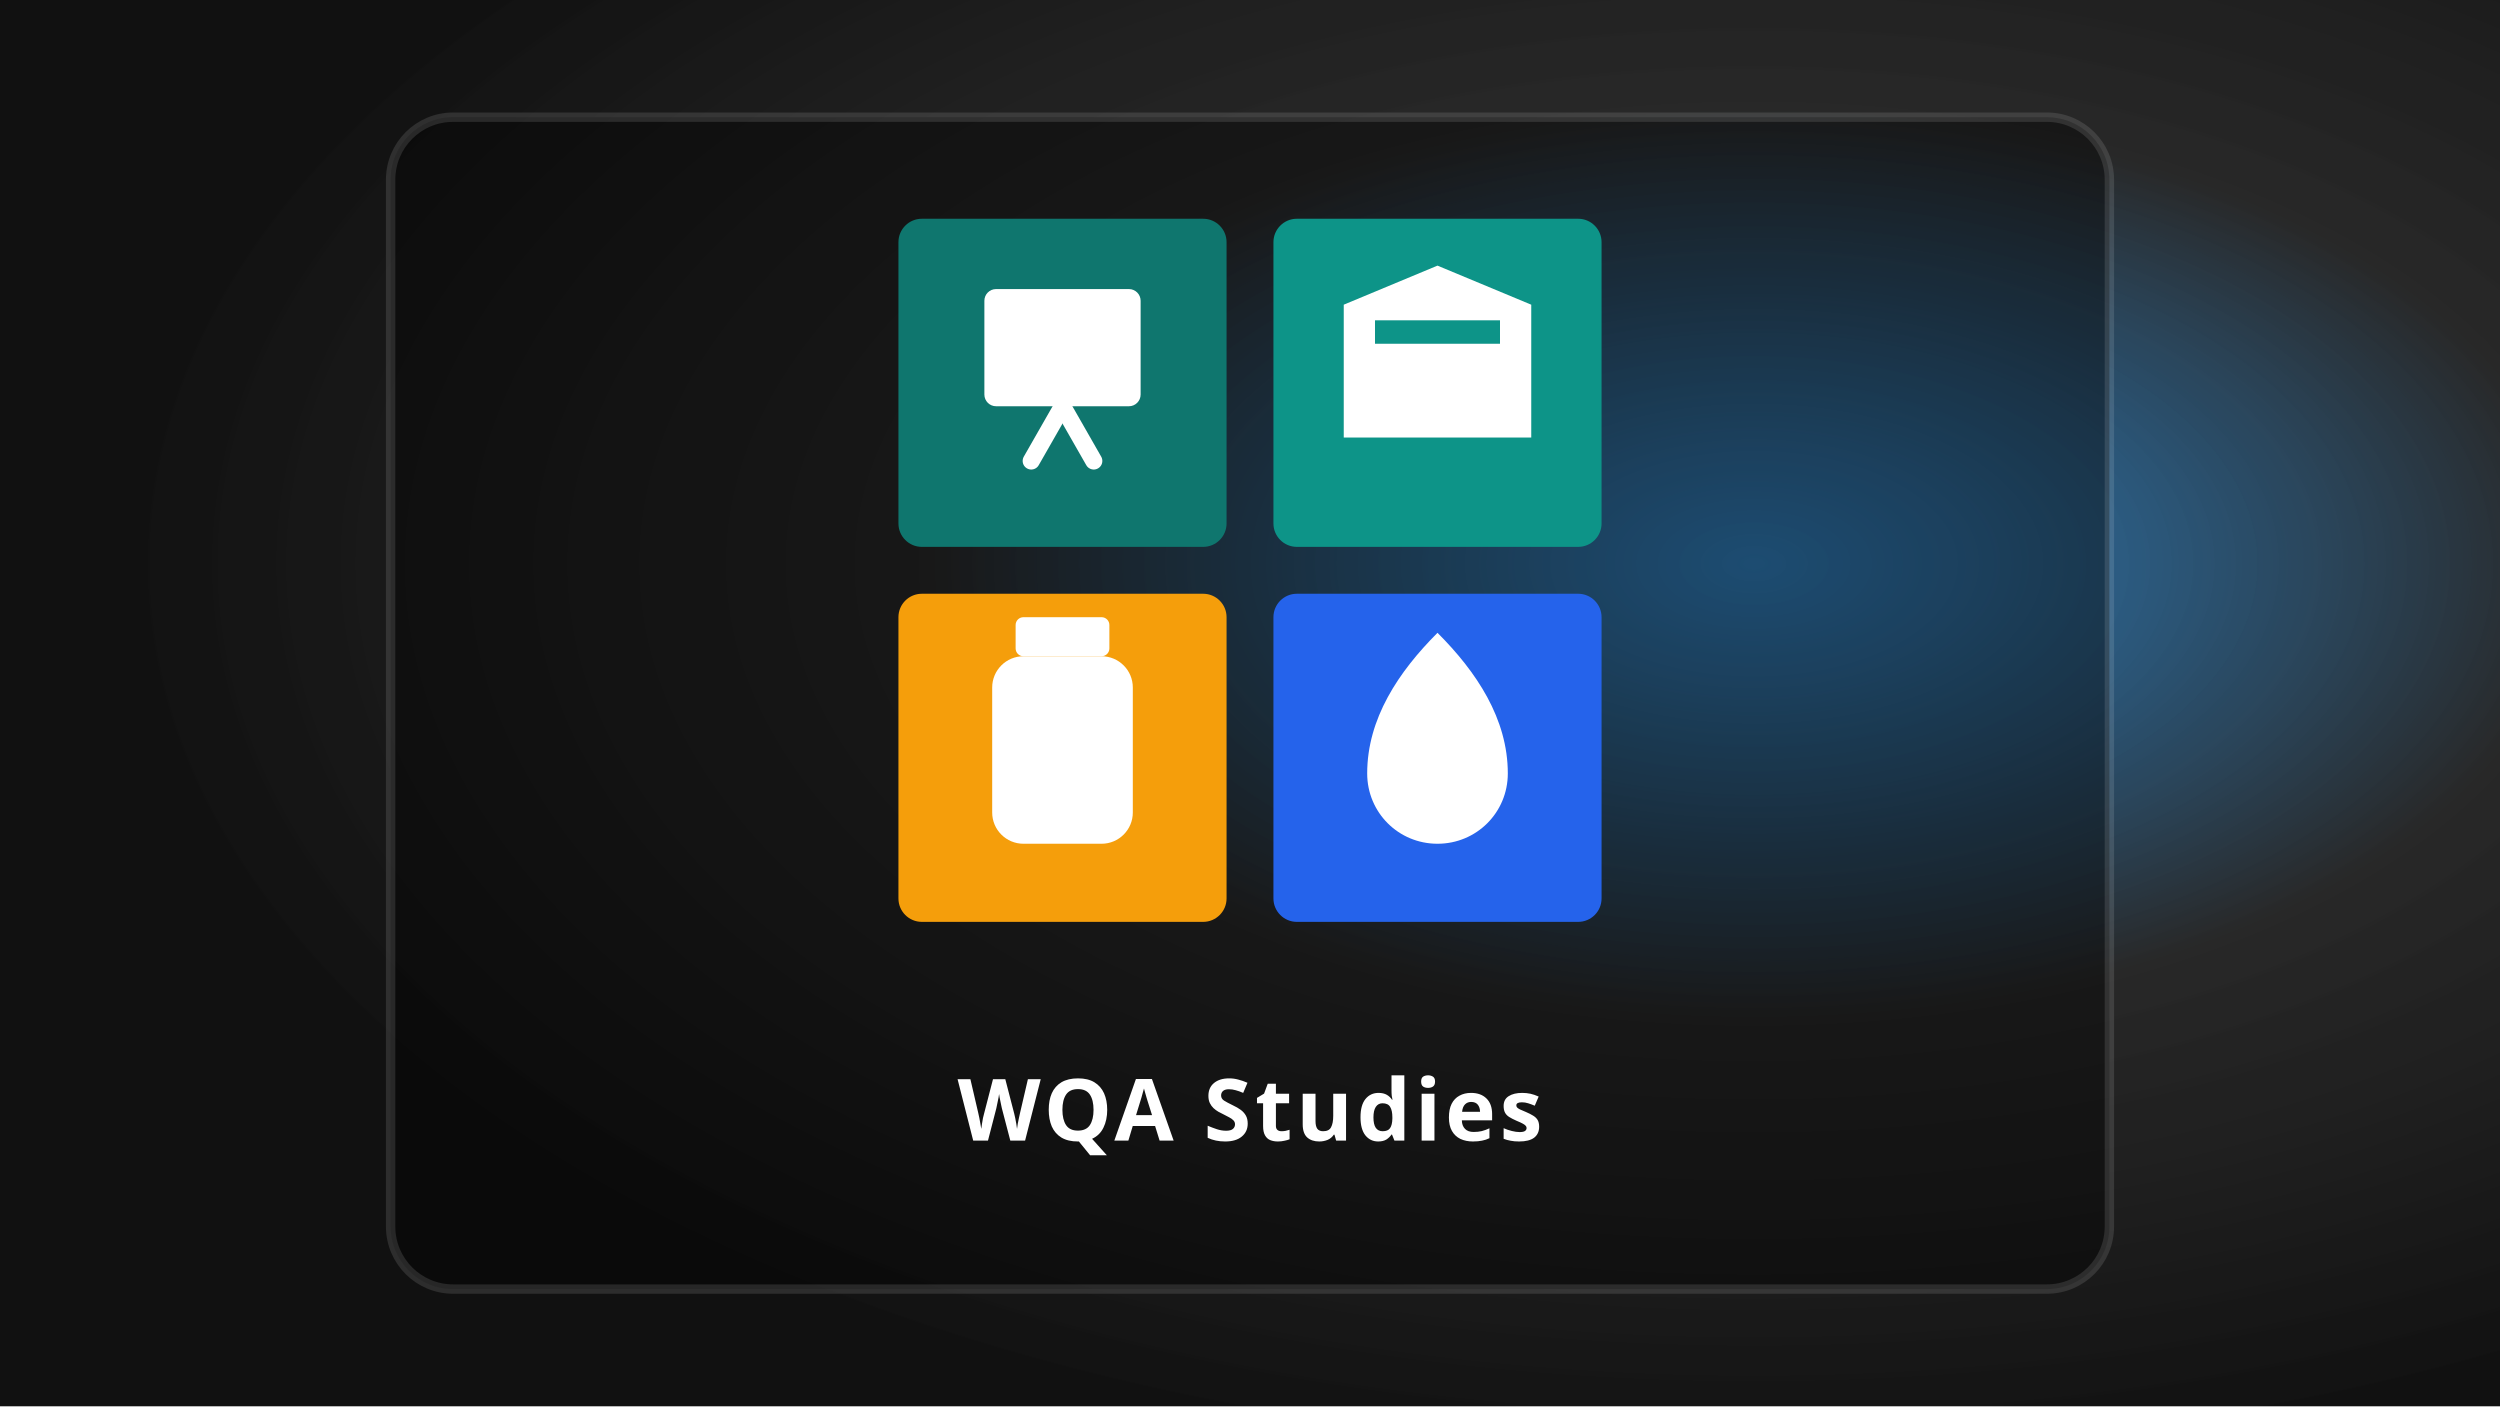
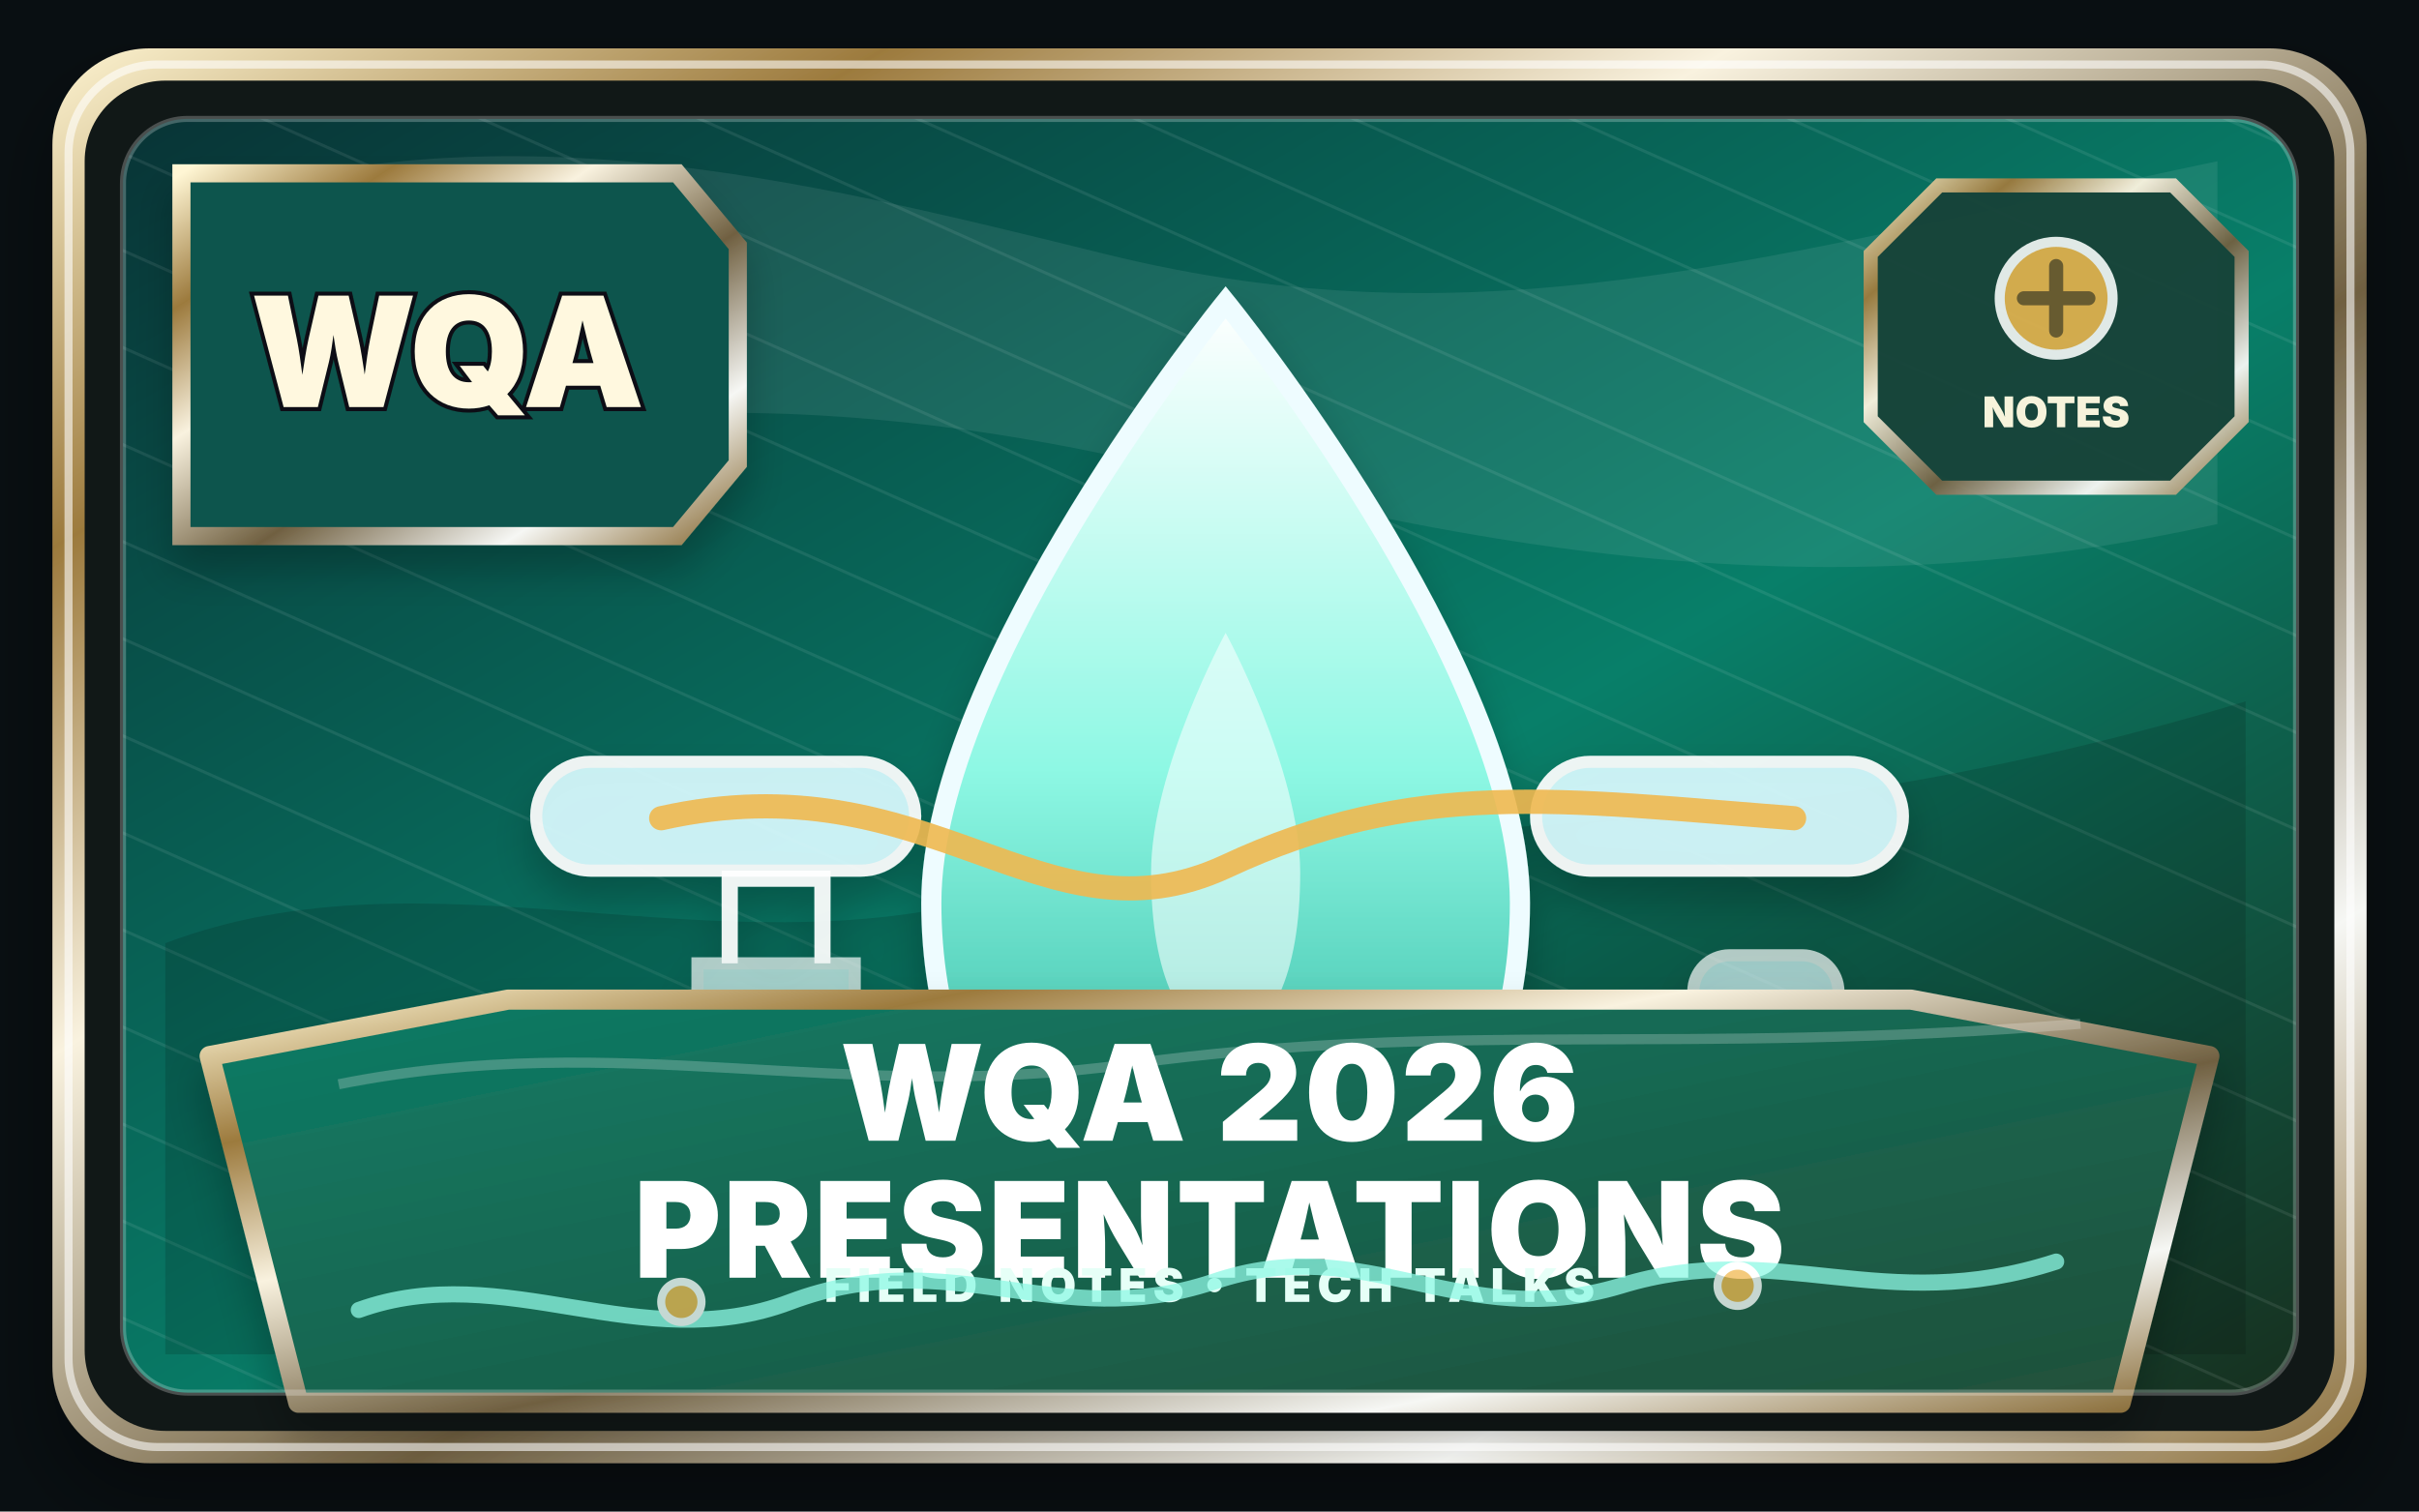
- <svg xmlns="http://www.w3.org/2000/svg" viewBox="0 0 320 180" width="100%" height="100%">
+ <svg xmlns="http://www.w3.org/2000/svg" viewBox="0 0 1200 750" role="img" aria-labelledby="title desc">
  <defs>
-     <radialGradient id="win10" cx="70%" cy="40%" r="65%">
-       <stop offset="0%" stop-color="#0063b1" stop-opacity="0.8" />
-       <stop offset="50%" stop-color="#1e1e1e" stop-opacity="0.95" />
-       <stop offset="100%" stop-color="#111111" stop-opacity="1" />
+     <linearGradient id="metal" x1="0" y1="0" x2="1" y2="1">
+       <stop offset="0%" stop-color="#fff6d4" />
+       <stop offset="18%" stop-color="#9c7a3d" />
+       <stop offset="36%" stop-color="#f9f2df" />
+       <stop offset="58%" stop-color="#706041" />
+       <stop offset="80%" stop-color="#f6f7f4" />
+       <stop offset="100%" stop-color="#886b36" />
+     </linearGradient>
+     <linearGradient id="bg" x1="0" y1="0" x2="1" y2="1">
+       <stop offset="0%" stop-color="#083436" />
+       <stop offset="56%" stop-color="#087f69" />
+       <stop offset="100%" stop-color="#17301f" />
+     </linearGradient>
+     <linearGradient id="titleGrad" x1="0" y1="0" x2="1" y2="1">
+       <stop offset="0%" stop-color="#0e7c66" />
+       <stop offset="100%" stop-color="#214f39" />
+     </linearGradient>
+     <linearGradient id="glass" x1="0" y1="0" x2="0" y2="1">
+       <stop offset="0%" stop-color="#ffffff" />
+       <stop offset="48%" stop-color="#8ef8e4" />
+       <stop offset="100%" stop-color="#18a58e" />
+     </linearGradient>
+     <linearGradient id="tube" x1="0" y1="0" x2="1" y2="1">
+       <stop offset="0%" stop-color="#f6ffff" />
+       <stop offset="45%" stop-color="#8ef8e4" />
+       <stop offset="100%" stop-color="#18a58e" />
+     </linearGradient>
+     <radialGradient id="wafer" cx="42%" cy="32%" r="68%">
+       <stop offset="0%" stop-color="#ffffff" />
+       <stop offset="28%" stop-color="#8ef8e4" />
+       <stop offset="58%" stop-color="#0f6f7e" />
+       <stop offset="100%" stop-color="#18a58e" />
    </radialGradient>
+     <filter id="shadow" x="-10%" y="-10%" width="120%" height="120%">
+       <feDropShadow dx="0" dy="18" stdDeviation="18" flood-color="#000000" flood-opacity=".34" />
+     </filter>
+     <filter id="softShadow" x="-20%" y="-20%" width="140%" height="140%">
+       <feDropShadow dx="0" dy="12" stdDeviation="10" flood-color="#000000" flood-opacity=".24" />
+     </filter>
+     <pattern id="pinstripe" width="44" height="44" patternUnits="userSpaceOnUse" patternTransform="rotate(24)">
+       <path d="M0 0 H44" stroke="#ffffff" stroke-width="3" opacity=".08" />
+     </pattern>
  </defs>
-   <rect width="320" height="180" fill="url(#win10)" />
-   <rect x="50" y="15" width="220" height="150" rx="8" fill="rgba(0,0,0,0.4)" stroke="rgba(255,255,255,0.12)" stroke-width="1.2" />
-   <rect x="115" y="28" width="42" height="42" rx="3" fill="#0f766e" />
-   <rect x="163" y="28" width="42" height="42" rx="3" fill="#0d9488" />
-   <rect x="115" y="76" width="42" height="42" rx="3" fill="#f59e0b" />
-   <rect x="163" y="76" width="42" height="42" rx="3" fill="#2563eb" />
-   <rect x="126" y="37" width="20" height="15" rx="1.5" fill="#ffffff" />
-   <line x1="136" y1="52" x2="132" y2="59" stroke="#ffffff" stroke-width="2.2" stroke-linecap="round" />
-   <line x1="136" y1="52" x2="140" y2="59" stroke="#ffffff" stroke-width="2.2" stroke-linecap="round" />
-   <path d="M172,39 L184,34 L196,39 V56 H172 Z" fill="#ffffff" />
-   <rect x="176" y="41" width="16" height="3" fill="#0d9488" />
-   <rect x="127" y="84" width="18" height="24" rx="4" fill="#ffffff" />
-   <rect x="130" y="79" width="12" height="5" rx="1" fill="#ffffff" />
-   <path d="M184,81 C189,86 193,92 193,99 C193,104 189,108 184,108 C179,108 175,104 175,99 C175,92 179,86 184,81 Z" fill="#ffffff" />
-   <text x="160" y="146" font-family="'Segoe UI', sans-serif" font-weight="600" font-size="11" fill="#ffffff" text-anchor="middle" letter-spacing="0.5">WQA Studies</text>
+   <style>
+     text { font-family: Inter, "Segoe UI", Arial, sans-serif; }
+   </style>
+   <rect width="1200" height="750" fill="#090f12" />
+   <rect x="26" y="24" width="1148" height="702" rx="48" fill="url(#metal)" filter="url(#shadow)" />
+   <rect x="42" y="40" width="1116" height="670" rx="40" fill="#111817" />
+   <rect x="61" y="59" width="1078" height="632" rx="32" fill="url(#bg)" />
+   <rect x="61" y="59" width="1078" height="632" rx="32" fill="url(#pinstripe)" />
+   <path d="M92 102 C248 52 394 88 548 126 C734 172 872 128 1100 80 L1100 260 C912 302 754 276 586 234 C382 184 224 202 92 260 Z" fill="#ffffff" opacity=".08" />
+   <path d="M82 468 C214 418 354 484 496 444 C664 396 836 432 1114 348 L1114 672 H82 Z" fill="#000000" opacity=".14" />
+   <g transform="translate(90 86)" filter="url(#softShadow)">
+     <path d="M0 0 H246 L276 36 V144 L246 180 H0 Z" fill="#0e554d" stroke="url(#metal)" stroke-width="9" />
+     <text x="132" y="116" text-anchor="middle" font-size="76" font-weight="950" fill="#fff8df" stroke="#0b1114" stroke-width="4" paint-order="stroke">WQA</text>
+   </g>
+   <g transform="translate(928 92)" opacity=".96">
+     <path d="M34 0 H150 L184 34 V116 L150 150 H34 L0 116 V34 Z" fill="#174338" stroke="url(#metal)" stroke-width="7" />
+     <circle cx="92" cy="56" r="28" fill="#f0b84f" opacity=".9" stroke="#fff" stroke-width="5" />
+     <path d="M76 56 h32 M92 40 v32" stroke="#0c1214" stroke-width="7" stroke-linecap="round" opacity=".54" />
+     <text x="92" y="120" text-anchor="middle" font-size="21" font-weight="900" fill="#fff8df">NOTES</text>
+   </g>
+   <g transform="translate(420 130)" filter="url(#softShadow)">
+     <path d="M188 20 C188 20 334 200 334 318 C334 430 264 502 188 502 C112 502 42 430 42 318 C42 200 188 20 188 20 Z" fill="url(#glass)" stroke="#eefcff" stroke-width="10" />
+     <path d="M151 303 C151 252 188 184 188 184 C188 184 225 252 225 303 C225 354 210 385 188 385 C166 385 151 354 151 303 Z" fill="#f8ffff" opacity=".58" />
+     <rect x="-154" y="248" width="188" height="54" rx="27" fill="#d9fbff" opacity=".92" stroke="#ffffff" stroke-width="6" />
+     <rect x="342" y="248" width="182" height="54" rx="27" fill="#d9fbff" opacity=".92" stroke="#ffffff" stroke-width="6" />
+     <path d="M-92 276 C42 246 97 342 188 300 C282 256 354 267 470 276" fill="none" stroke="#f0b84f" stroke-width="12" stroke-linecap="round" opacity=".9" />
+     <g opacity=".92">
+       <path d="M-74 348 h78 v92 h-78 z" fill="#e9ffff" opacity=".72" stroke="#fff" stroke-width="6" />
+       <path d="M-58 348 v-42 h46 v42" fill="none" stroke="#fff" stroke-width="8" />
+       <circle cx="-35" cy="394" r="18" fill="#8ef8e4" />
+       <rect x="420" y="344" width="72" height="112" rx="18" fill="#dffcff" opacity=".74" stroke="#fff" stroke-width="6" />
+       <circle cx="456" cy="382" r="15" fill="#8ef8e4" />
+       <circle cx="456" cy="420" r="20" fill="#f0b84f" opacity=".72" />
+     </g>
+   </g>
+   <g filter="url(#softShadow)">
+     <path d="M104 524 L252 496 H948 L1096 524 L1052 696 H148 Z" fill="url(#titleGrad)" stroke="url(#metal)" stroke-width="10" stroke-linejoin="round" />
+     <path d="M168 538 C308 510 418 548 560 528 C720 506 832 524 1032 508" fill="none" stroke="#ffffff" stroke-width="5" opacity=".22" />
+     <text x="600" y="566" text-anchor="middle" font-size="66" font-weight="900" fill="#fff" letter-spacing="1">WQA 2026</text>
+     <text x="600" y="634" text-anchor="middle" font-size="66" font-weight="900" fill="#fff" letter-spacing="1">PRESENTATIONS</text>
+     <text x="600" y="646" text-anchor="middle" font-size="23" font-weight="850" fill="#e6fff7" letter-spacing="3">FIELD NOTES • TECH TALKS</text>
+     <g opacity=".75">
+       <path d="M178 650 C250 624 318 674 392 646 C472 616 524 662 602 636 C678 610 724 662 804 638 C882 614 934 654 1020 626" fill="none" stroke="#8ef8e4" stroke-width="8" stroke-linecap="round" />
+       <circle cx="338" cy="646" r="10" fill="#f0b84f" stroke="#fff" stroke-width="4" />
+       <circle cx="862" cy="638" r="10" fill="#f0b84f" stroke="#fff" stroke-width="4" />
+     </g>
+   </g>
+   <rect x="61" y="59" width="1078" height="632" rx="32" fill="none" stroke="#ffffff" stroke-width="3" opacity=".24" />
+   <rect x="34" y="32" width="1132" height="686" rx="44" fill="none" stroke="#ffffff" stroke-width="4" opacity=".58" />
</svg>
